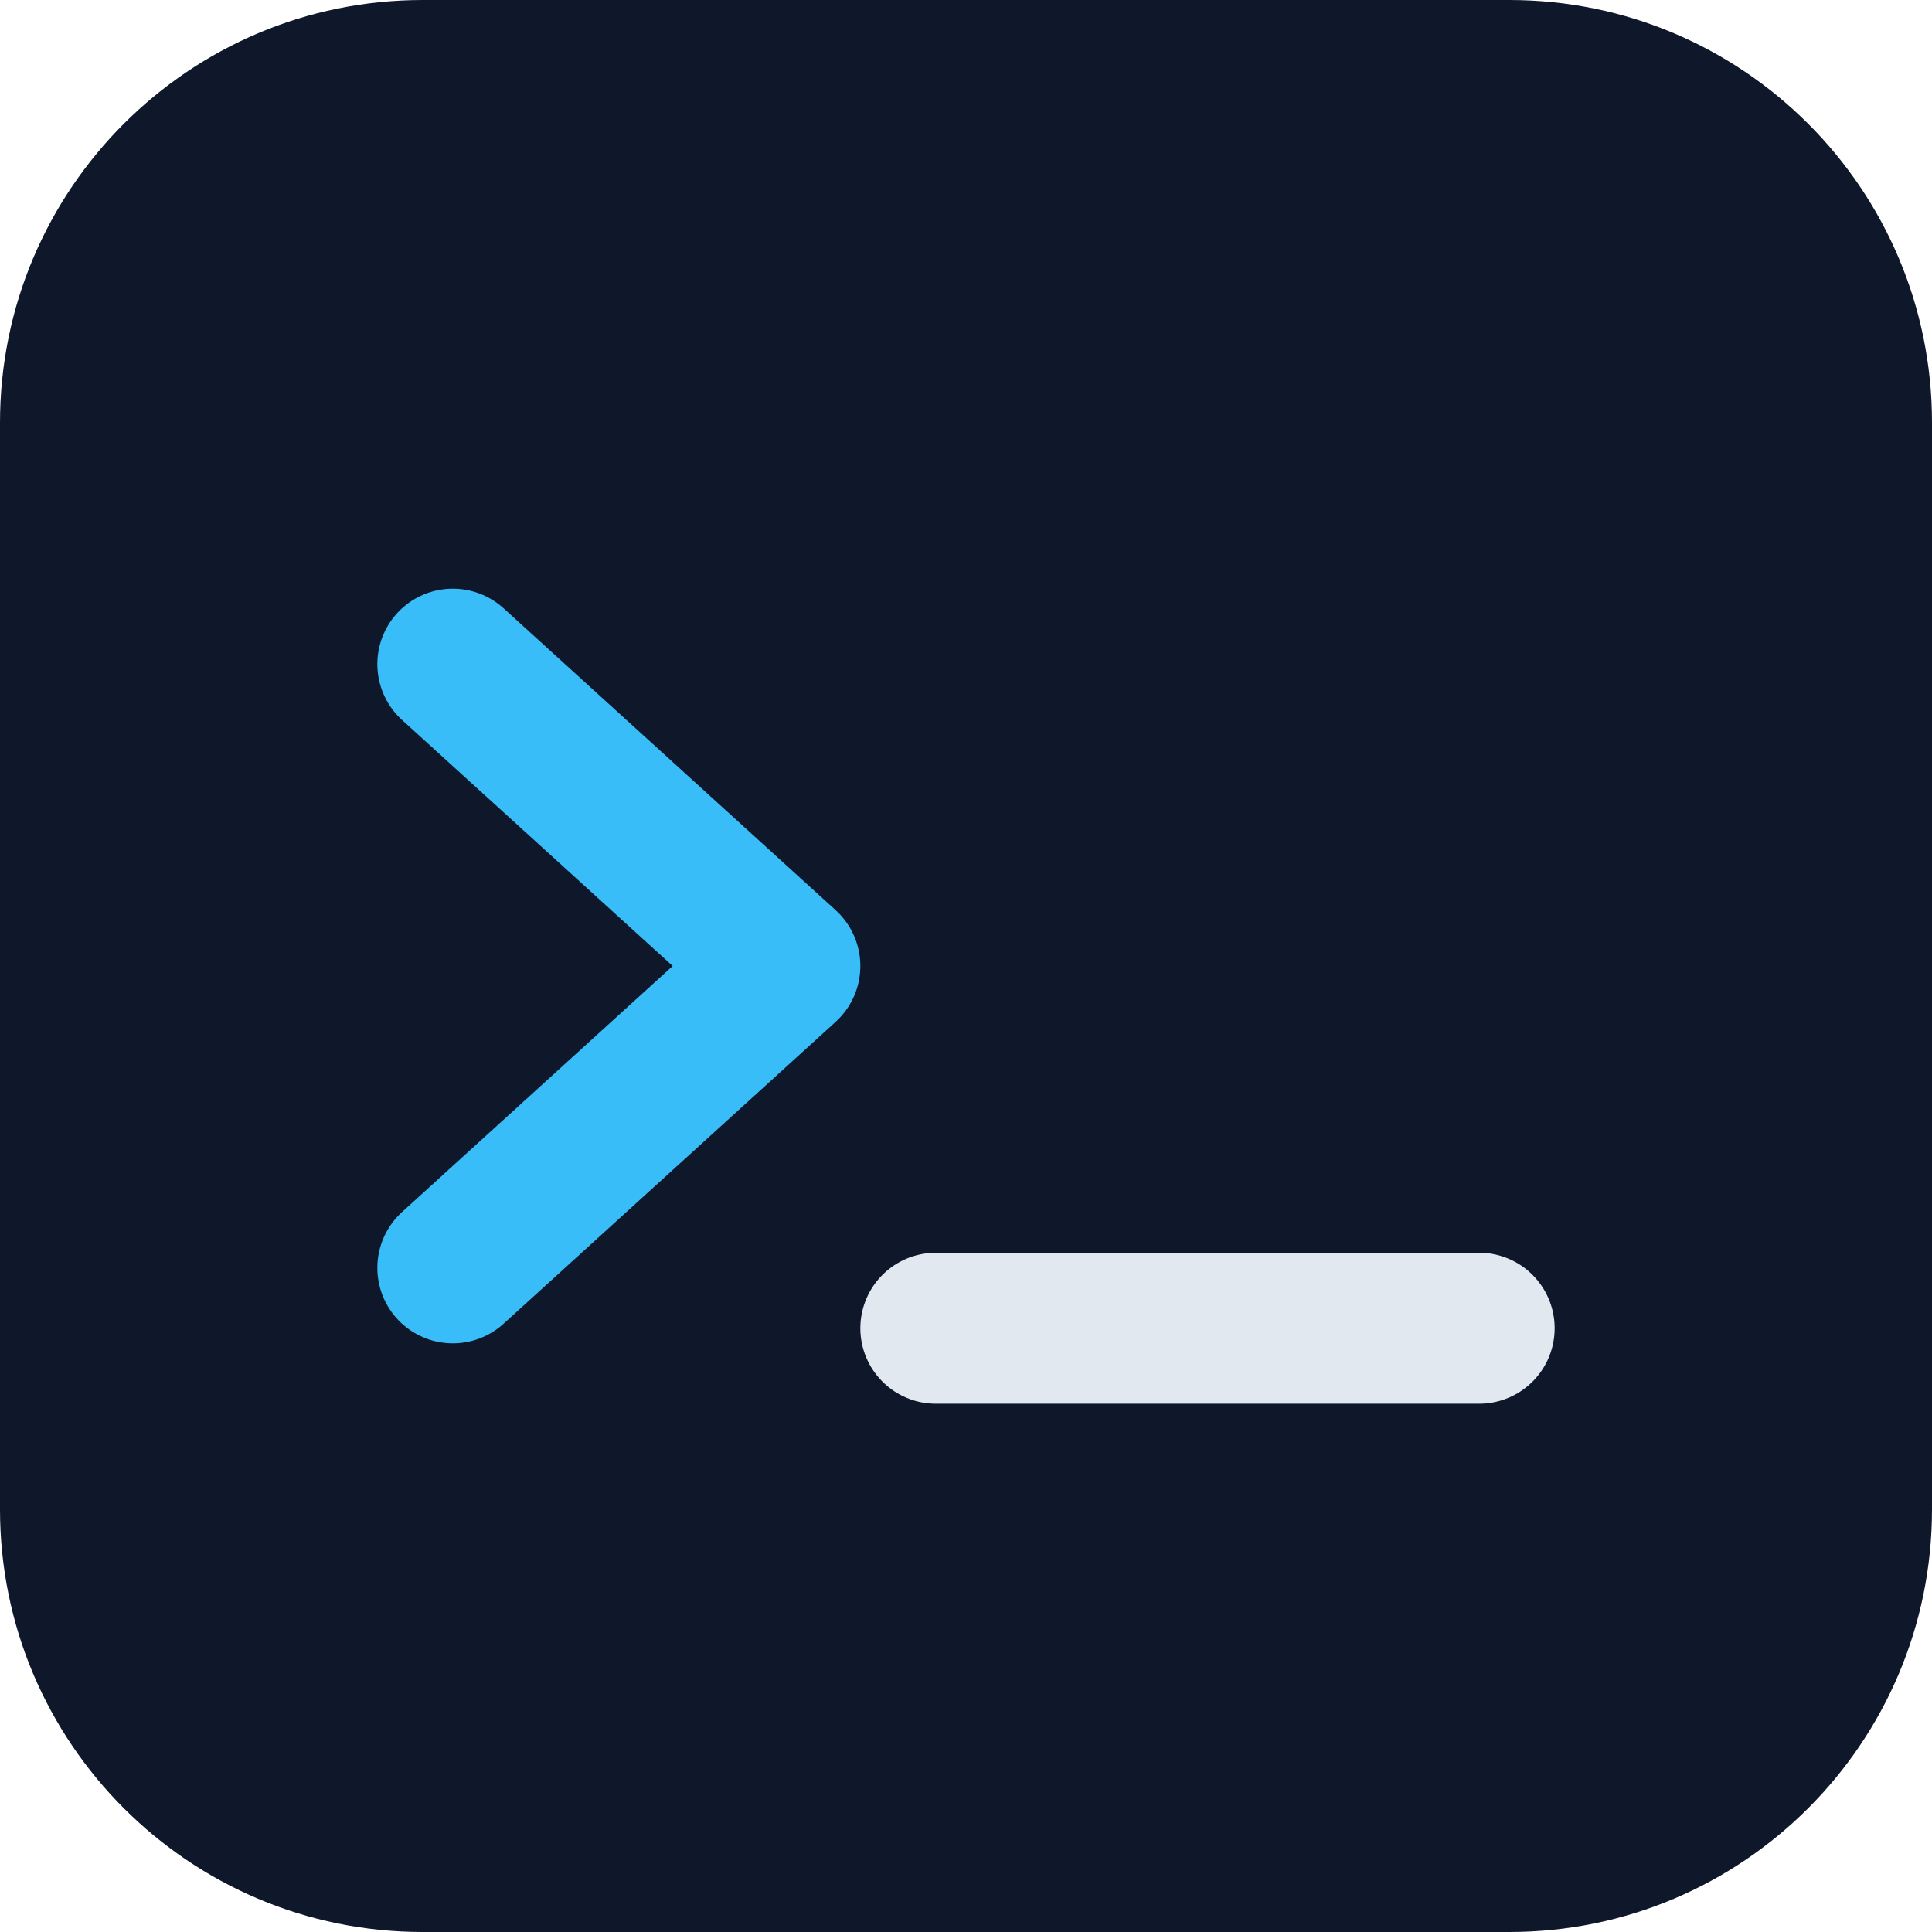
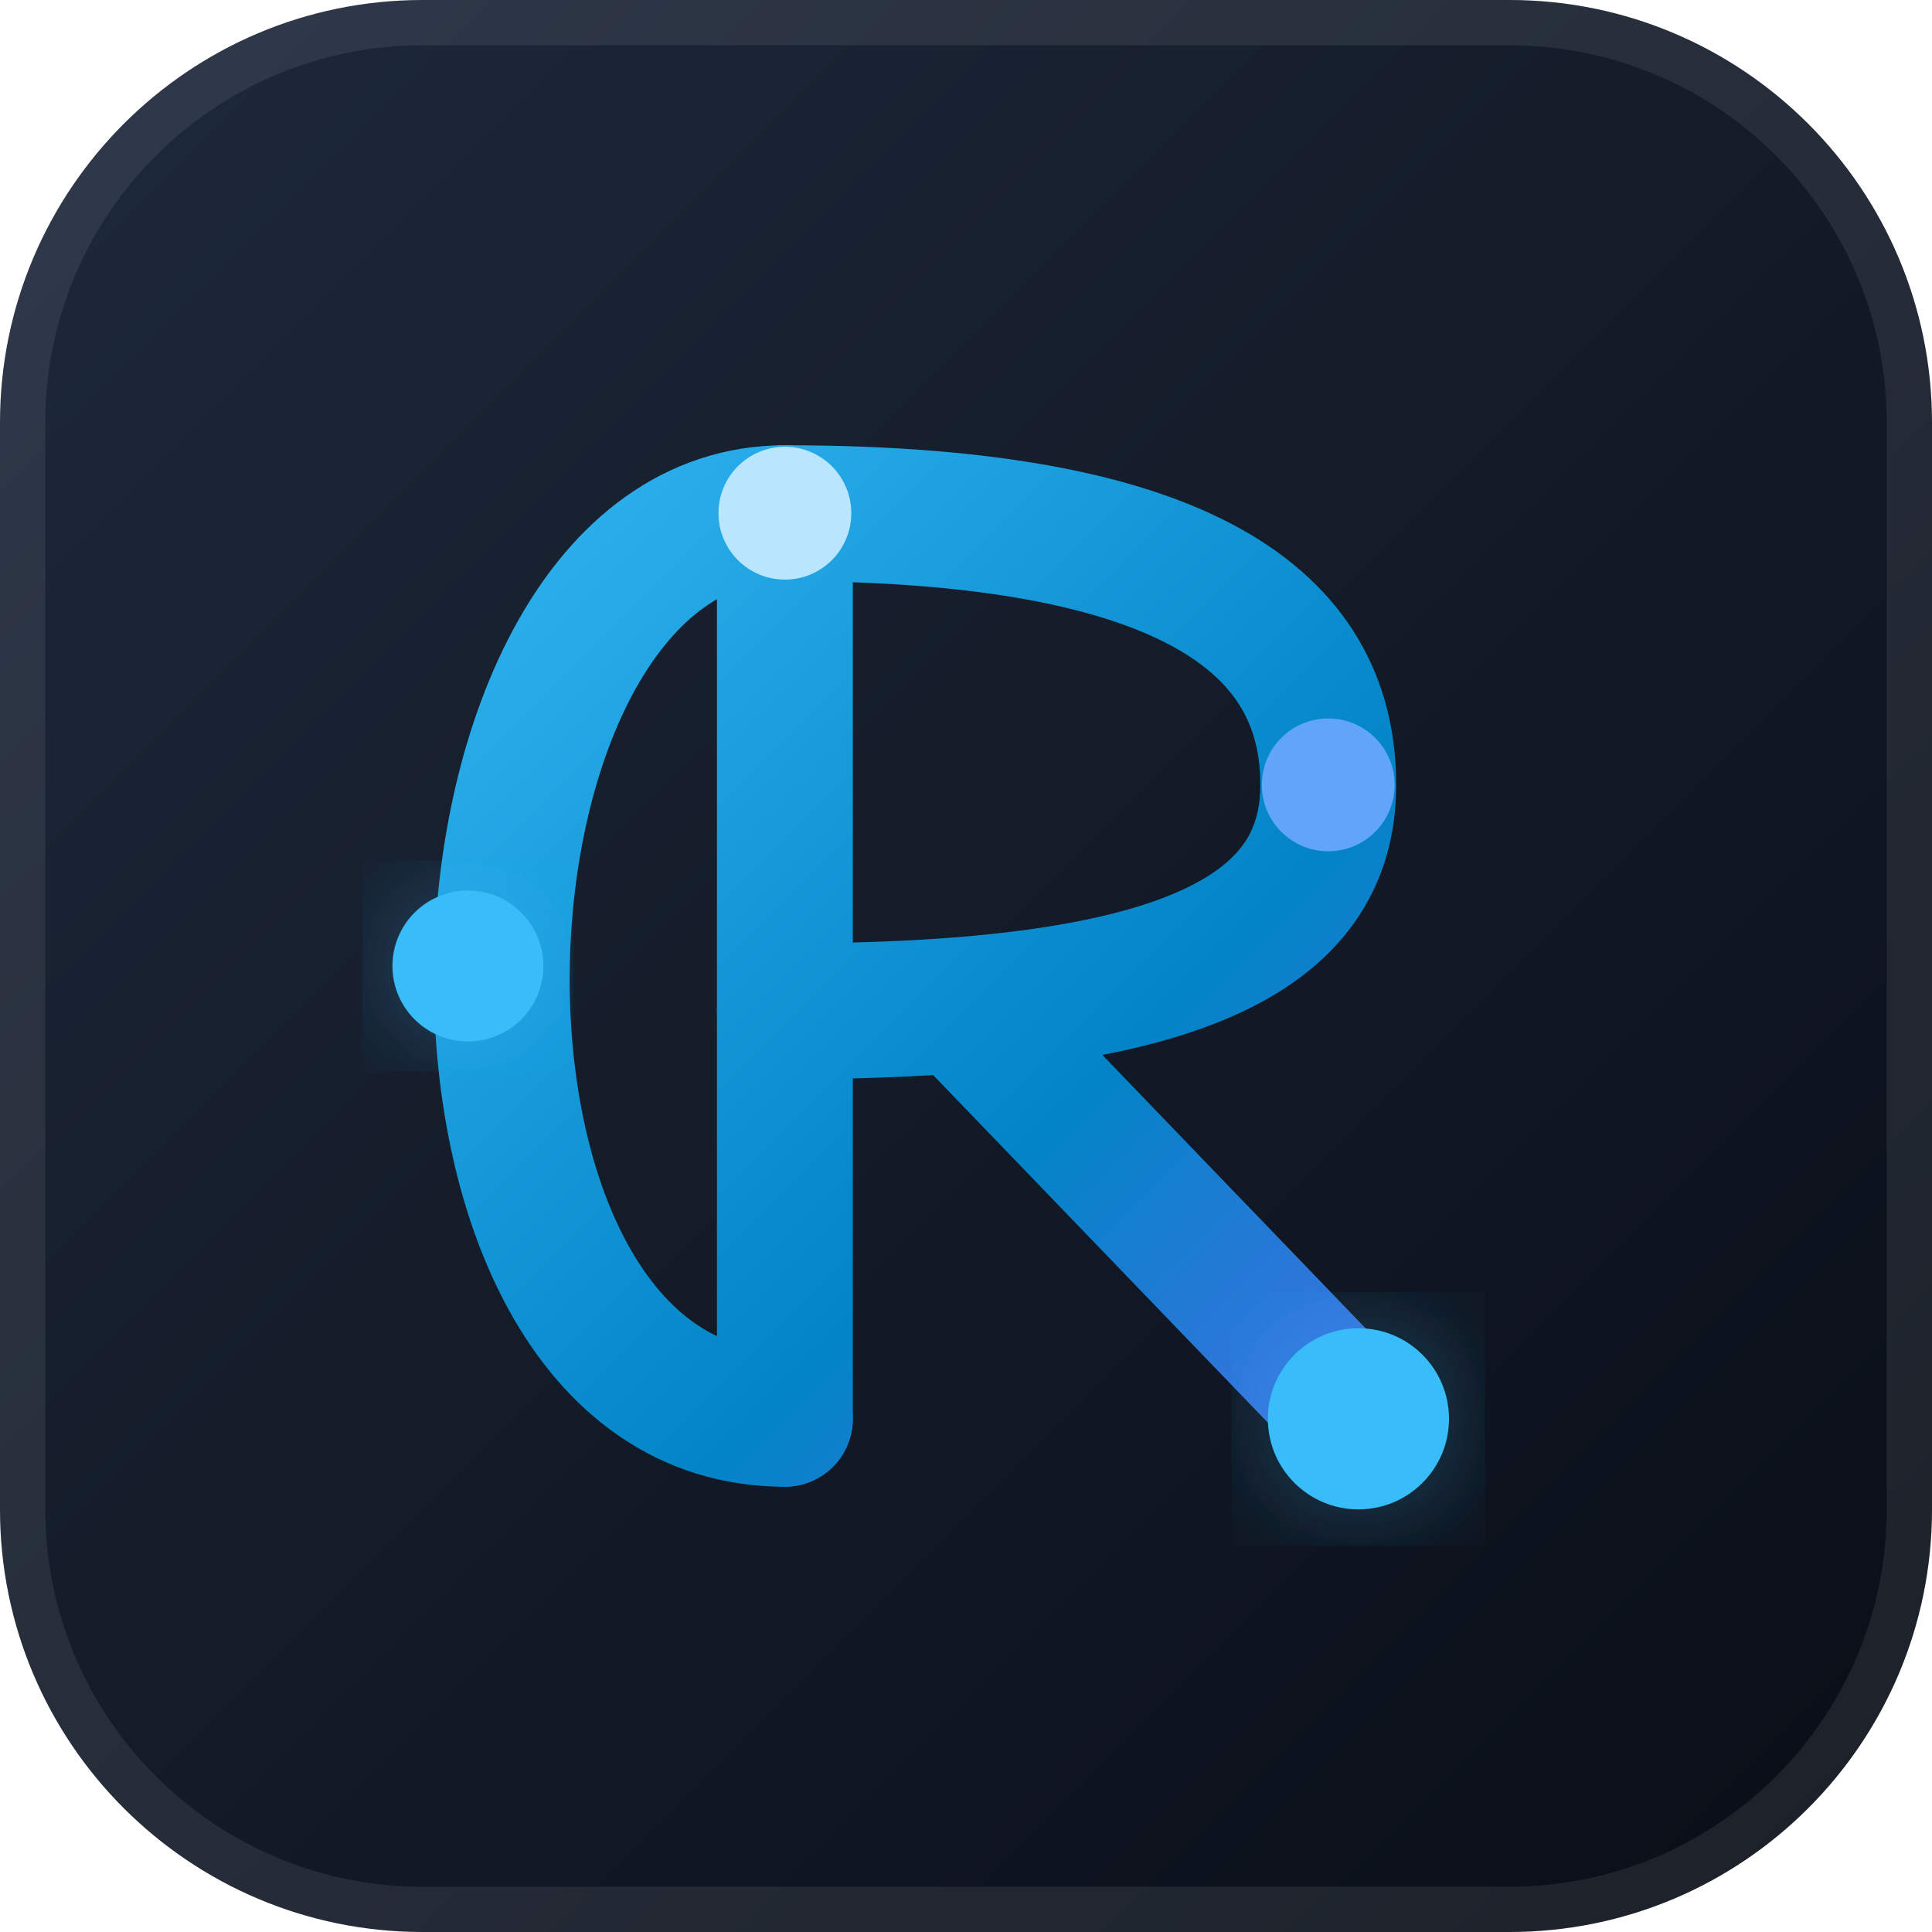
- <svg xmlns="http://www.w3.org/2000/svg" viewBox="0 0 64 64" role="img" aria-label="Oscar Redondo">
-   <rect width="64" height="64" rx="14" fill="#0f172a" />
-   <path d="M15 22l11 10-11 10" fill="none" stroke="#38bdf8" stroke-width="5" stroke-linecap="round" stroke-linejoin="round" />
-   <path d="M31 44h18" fill="none" stroke="#e2e8f0" stroke-width="5" stroke-linecap="round" />
+ <svg xmlns="http://www.w3.org/2000/svg" viewBox="0 0 64 64" role="img" aria-label="Oscar Redondo - Platform Engineering &amp; IaC">
+   <defs>
+     <linearGradient id="brandGrad" x1="12" y1="12" x2="52" y2="52" gradientUnits="userSpaceOnUse">
+       <stop offset="0%" stop-color="#38bdf8" />
+       <stop offset="60%" stop-color="#0284c7" />
+       <stop offset="100%" stop-color="#6366f1" />
+     </linearGradient>
+     <linearGradient id="glowGrad" x1="0" y1="0" x2="64" y2="64" gradientUnits="userSpaceOnUse">
+       <stop offset="0%" stop-color="#1e293b" />
+       <stop offset="100%" stop-color="#090d16" />
+     </linearGradient>
+     <filter id="glow" x="-20%" y="-20%" width="140%" height="140%">
+       <feDropShadow dx="0" dy="0" stdDeviation="2" flood-color="#38bdf8" flood-opacity="0.35" />
+     </filter>
+   </defs>
+   <rect width="64" height="64" rx="14" fill="url(#glowGrad)" />
+   <rect x="0.75" y="0.75" width="62.5" height="62.5" rx="13.25" fill="none" stroke="rgba(255,255,255,0.08)" stroke-width="1.5" />
+   <path d="M 26 17 C 14 17, 13 47, 26 47" fill="none" stroke="url(#brandGrad)" stroke-width="4.5" stroke-linecap="round" />
+   <line x1="26" y1="17" x2="26" y2="47" stroke="url(#brandGrad)" stroke-width="4.5" stroke-linecap="round" />
+   <path d="M 26 17 C 40 17, 44 21, 44 26 C 44 31, 39 33.5, 26 33.5" fill="none" stroke="url(#brandGrad)" stroke-width="4.5" stroke-linecap="round" stroke-linejoin="round" />
+   <path d="M 32 33.5 L 45 47" fill="none" stroke="url(#brandGrad)" stroke-width="4.5" stroke-linecap="round" />
+   <circle cx="15.5" cy="32" r="2.5" fill="#38bdf8" filter="url(#glow)" />
+   <circle cx="26" cy="17" r="2.2" fill="#bae6fd" />
+   <circle cx="44" cy="26" r="2.2" fill="#60a5fa" />
+   <circle cx="45" cy="47" r="3" fill="#38bdf8" filter="url(#glow)" />
</svg>
